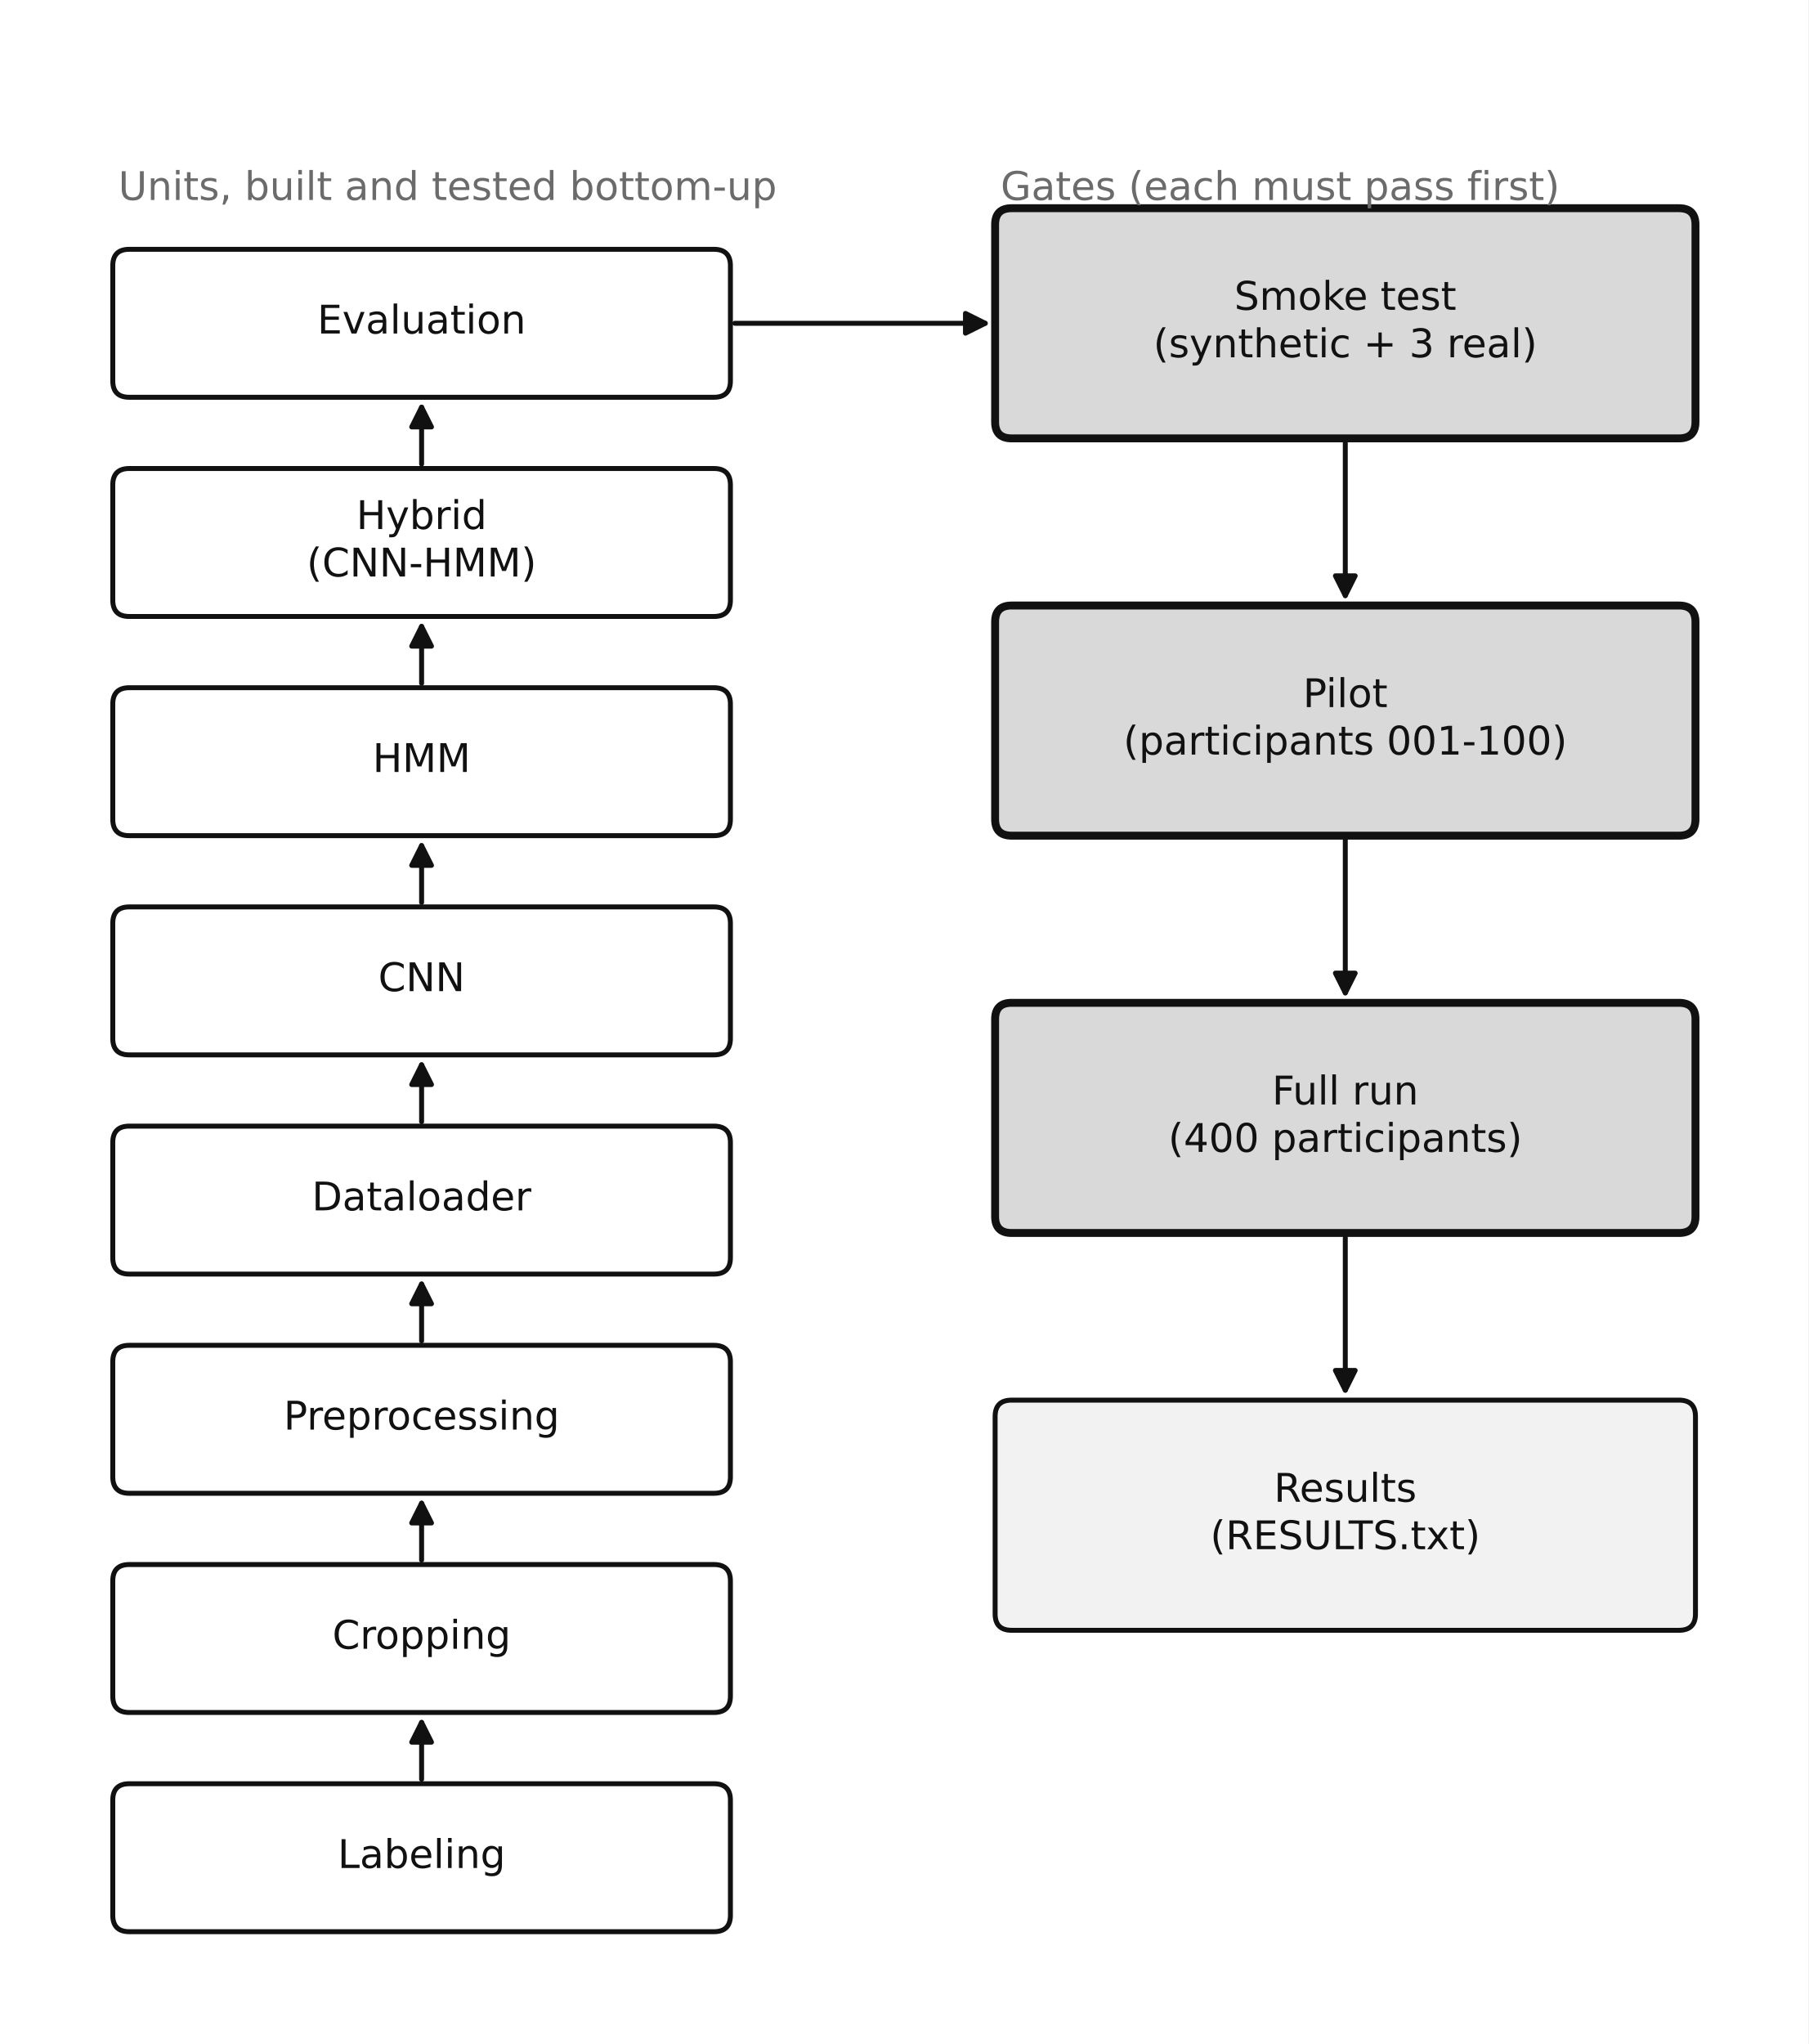
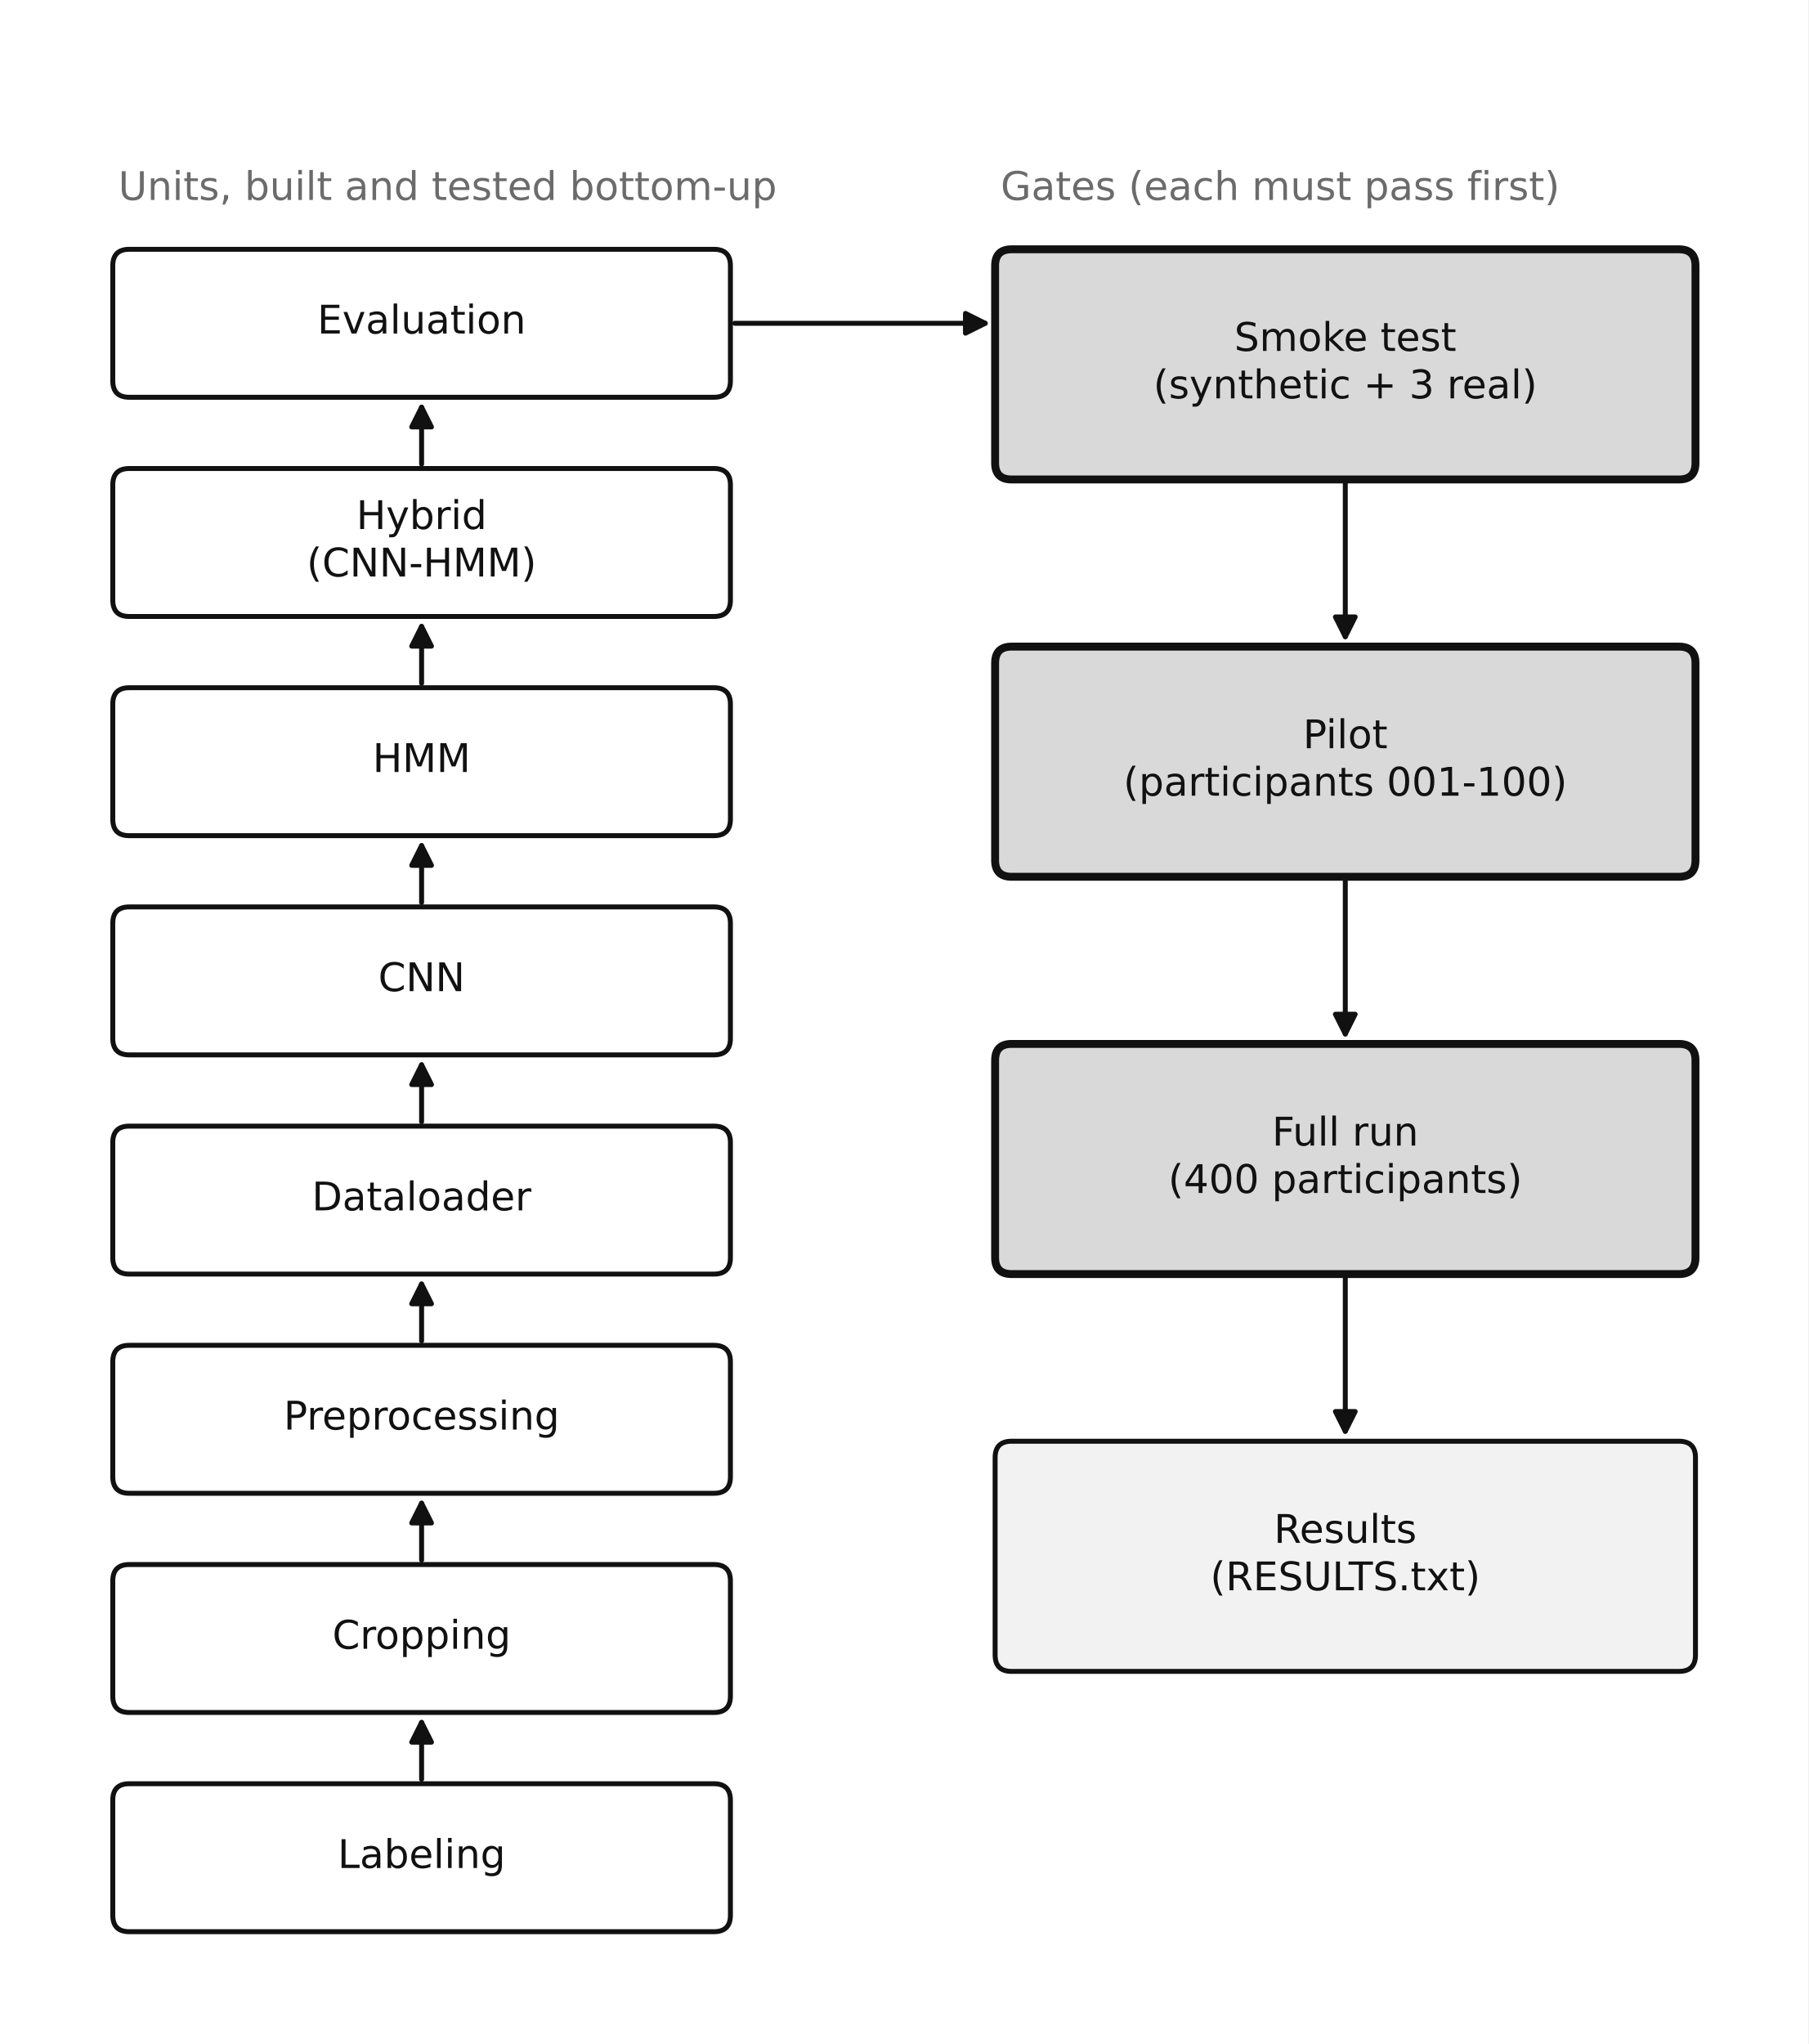
<svg xmlns="http://www.w3.org/2000/svg" width="365.94pt" height="413.568pt" viewBox="0 0 365.94 413.568" version="1.1">
  <defs>
    <style type="text/css">*{stroke-linejoin: round; stroke-linecap: butt}</style>
  </defs>
  <g id="figure_1">
    <g id="patch_1">
      <path d="M 0 413.568  L 365.94 413.568  L 365.94 0  L 0 0  z " style="fill: #ffffff" />
    </g>
    <g id="axes_1">
      <g id="patch_2">
        <path d="M 26.172 390.845  L 144.468 390.845  Q 147.816 390.845 147.816 387.518  L 147.816 364.234  Q 147.816 360.907 144.468 360.907  L 26.172 360.907  Q 22.824 360.907 22.824 364.234  L 22.824 387.518  Q 22.824 390.845 26.172 390.845  z " clip-path="url(#p826b870f07)" style="fill: #ffffff; stroke: #111111; stroke-linejoin: miter" />
      </g>
      <g id="patch_3">
        <path d="M 26.172 346.493  L 144.468 346.493  Q 147.816 346.493 147.816 343.166  L 147.816 319.882  Q 147.816 316.555 144.468 316.555  L 26.172 316.555  Q 22.824 316.555 22.824 319.882  L 22.824 343.166  Q 22.824 346.493 26.172 346.493  z " clip-path="url(#p826b870f07)" style="fill: #ffffff; stroke: #111111; stroke-linejoin: miter" />
      </g>
      <g id="patch_4">
        <path d="M 26.172 302.141  L 144.468 302.141  Q 147.816 302.141 147.816 298.814  L 147.816 275.53  Q 147.816 272.203 144.468 272.203  L 26.172 272.203  Q 22.824 272.203 22.824 275.53  L 22.824 298.814  Q 22.824 302.141 26.172 302.141  z " clip-path="url(#p826b870f07)" style="fill: #ffffff; stroke: #111111; stroke-linejoin: miter" />
      </g>
      <g id="patch_5">
        <path d="M 26.172 257.789  L 144.468 257.789  Q 147.816 257.789 147.816 254.462  L 147.816 231.178  Q 147.816 227.851 144.468 227.851  L 26.172 227.851  Q 22.824 227.851 22.824 231.178  L 22.824 254.462  Q 22.824 257.789 26.172 257.789  z " clip-path="url(#p826b870f07)" style="fill: #ffffff; stroke: #111111; stroke-linejoin: miter" />
      </g>
      <g id="patch_6">
        <path d="M 26.172 213.437  L 144.468 213.437  Q 147.816 213.437 147.816 210.11  L 147.816 186.826  Q 147.816 183.499 144.468 183.499  L 26.172 183.499  Q 22.824 183.499 22.824 186.826  L 22.824 210.11  Q 22.824 213.437 26.172 213.437  z " clip-path="url(#p826b870f07)" style="fill: #ffffff; stroke: #111111; stroke-linejoin: miter" />
      </g>
      <g id="patch_7">
        <path d="M 26.172 169.085  L 144.468 169.085  Q 147.816 169.085 147.816 165.758  L 147.816 142.474  Q 147.816 139.147 144.468 139.147  L 26.172 139.147  Q 22.824 139.147 22.824 142.474  L 22.824 165.758  Q 22.824 169.085 26.172 169.085  z " clip-path="url(#p826b870f07)" style="fill: #ffffff; stroke: #111111; stroke-linejoin: miter" />
      </g>
      <g id="patch_8">
        <path d="M 26.172 124.733  L 144.468 124.733  Q 147.816 124.733 147.816 121.406  L 147.816 98.122  Q 147.816 94.795 144.468 94.795  L 26.172 94.795  Q 22.824 94.795 22.824 98.122  L 22.824 121.406  Q 22.824 124.733 26.172 124.733  z " clip-path="url(#p826b870f07)" style="fill: #ffffff; stroke: #111111; stroke-linejoin: miter" />
      </g>
      <g id="patch_9">
        <path d="M 26.172 80.381  L 144.468 80.381  Q 147.816 80.381 147.816 77.054  L 147.816 53.77  Q 147.816 50.443 144.468 50.443  L 26.172 50.443  Q 22.824 50.443 22.824 53.77  L 22.824 77.054  Q 22.824 80.381 26.172 80.381  z " clip-path="url(#p826b870f07)" style="fill: #ffffff; stroke: #111111; stroke-linejoin: miter" />
      </g>
      <g id="patch_10">
        <path d="M 85.32 360.014  Q 85.32 353.697 85.32 348.499  " clip-path="url(#p826b870f07)" style="fill: none; stroke: #111111; stroke-linecap: round" />
        <path d="M 83.32 352.499  L 85.32 348.499  L 87.32 352.499  z " clip-path="url(#p826b870f07)" style="fill: #111111; stroke: #111111; stroke-linecap: round" />
      </g>
      <g id="patch_11">
        <path d="M 85.32 315.662  Q 85.32 309.345 85.32 304.147  " clip-path="url(#p826b870f07)" style="fill: none; stroke: #111111; stroke-linecap: round" />
        <path d="M 83.32 308.147  L 85.32 304.147  L 87.32 308.147  z " clip-path="url(#p826b870f07)" style="fill: #111111; stroke: #111111; stroke-linecap: round" />
      </g>
      <g id="patch_12">
        <path d="M 85.32 271.31  Q 85.32 264.993 85.32 259.795  " clip-path="url(#p826b870f07)" style="fill: none; stroke: #111111; stroke-linecap: round" />
        <path d="M 83.32 263.795  L 85.32 259.795  L 87.32 263.795  z " clip-path="url(#p826b870f07)" style="fill: #111111; stroke: #111111; stroke-linecap: round" />
      </g>
      <g id="patch_13">
        <path d="M 85.32 226.958  Q 85.32 220.641 85.32 215.443  " clip-path="url(#p826b870f07)" style="fill: none; stroke: #111111; stroke-linecap: round" />
        <path d="M 83.32 219.443  L 85.32 215.443  L 87.32 219.443  z " clip-path="url(#p826b870f07)" style="fill: #111111; stroke: #111111; stroke-linecap: round" />
      </g>
      <g id="patch_14">
        <path d="M 85.32 182.606  Q 85.32 176.289 85.32 171.091  " clip-path="url(#p826b870f07)" style="fill: none; stroke: #111111; stroke-linecap: round" />
        <path d="M 83.32 175.091  L 85.32 171.091  L 87.32 175.091  z " clip-path="url(#p826b870f07)" style="fill: #111111; stroke: #111111; stroke-linecap: round" />
      </g>
      <g id="patch_15">
        <path d="M 85.32 138.254  Q 85.32 131.937 85.32 126.739  " clip-path="url(#p826b870f07)" style="fill: none; stroke: #111111; stroke-linecap: round" />
        <path d="M 83.32 130.739  L 85.32 126.739  L 87.32 130.739  z " clip-path="url(#p826b870f07)" style="fill: #111111; stroke: #111111; stroke-linecap: round" />
      </g>
      <g id="patch_16">
        <path d="M 85.32 93.902  Q 85.32 87.585 85.32 82.387  " clip-path="url(#p826b870f07)" style="fill: none; stroke: #111111; stroke-linecap: round" />
        <path d="M 83.32 86.387  L 85.32 82.387  L 87.32 86.387  z " clip-path="url(#p826b870f07)" style="fill: #111111; stroke: #111111; stroke-linecap: round" />
      </g>
      <g id="patch_17">
-         <path d="M 204.732 88.697  L 339.768 88.697  Q 343.116 88.697 343.116 85.37  L 343.116 45.454  Q 343.116 42.127 339.768 42.127  L 204.732 42.127  Q 201.384 42.127 201.384 45.454  L 201.384 85.37  Q 201.384 88.697 204.732 88.697  z " clip-path="url(#p826b870f07)" style="fill: #d9d9d9; stroke: #111111; stroke-width: 1.6; stroke-linejoin: miter" />
+         <path d="M 204.732 97.013  L 339.768 97.013  Q 343.116 97.013 343.116 93.686  L 343.116 53.77  Q 343.116 50.443 339.768 50.443  L 204.732 50.443  Q 201.384 50.443 201.384 53.77  L 201.384 93.686  Q 201.384 97.013 204.732 97.013  z " clip-path="url(#p826b870f07)" style="fill: #d9d9d9; stroke: #111111; stroke-width: 1.6; stroke-linejoin: miter" />
      </g>
      <g id="patch_18">
-         <path d="M 204.732 169.085  L 339.768 169.085  Q 343.116 169.085 343.116 165.758  L 343.116 125.842  Q 343.116 122.515 339.768 122.515  L 204.732 122.515  Q 201.384 122.515 201.384 125.842  L 201.384 165.758  Q 201.384 169.085 204.732 169.085  z " clip-path="url(#p826b870f07)" style="fill: #d9d9d9; stroke: #111111; stroke-width: 1.6; stroke-linejoin: miter" />
+         <path d="M 204.732 177.401  L 339.768 177.401  Q 343.116 177.401 343.116 174.074  L 343.116 134.158  Q 343.116 130.831 339.768 130.831  L 204.732 130.831  Q 201.384 130.831 201.384 134.158  L 201.384 174.074  Q 201.384 177.401 204.732 177.401  z " clip-path="url(#p826b870f07)" style="fill: #d9d9d9; stroke: #111111; stroke-width: 1.6; stroke-linejoin: miter" />
      </g>
      <g id="patch_19">
-         <path d="M 204.732 249.473  L 339.768 249.473  Q 343.116 249.473 343.116 246.146  L 343.116 206.23  Q 343.116 202.903 339.768 202.903  L 204.732 202.903  Q 201.384 202.903 201.384 206.23  L 201.384 246.146  Q 201.384 249.473 204.732 249.473  z " clip-path="url(#p826b870f07)" style="fill: #d9d9d9; stroke: #111111; stroke-width: 1.6; stroke-linejoin: miter" />
+         <path d="M 204.732 257.789  L 339.768 257.789  Q 343.116 257.789 343.116 254.462  L 343.116 214.546  Q 343.116 211.219 339.768 211.219  L 204.732 211.219  Q 201.384 211.219 201.384 214.546  L 201.384 254.462  Q 201.384 257.789 204.732 257.789  z " clip-path="url(#p826b870f07)" style="fill: #d9d9d9; stroke: #111111; stroke-width: 1.6; stroke-linejoin: miter" />
      </g>
      <g id="patch_20">
        <path d="M 148.699 65.412  Q 174.6 65.412 199.382 65.412  " clip-path="url(#p826b870f07)" style="fill: none; stroke: #111111; stroke-linecap: round" />
        <path d="M 195.382 63.412  L 199.382 65.412  L 195.382 67.412  z " clip-path="url(#p826b870f07)" style="fill: #111111; stroke: #111111; stroke-linecap: round" />
      </g>
      <g id="patch_21">
-         <path d="M 272.25 89.59  Q 272.25 105.608 272.25 120.508  " clip-path="url(#p826b870f07)" style="fill: none; stroke: #111111; stroke-linecap: round" />
-         <path d="M 274.25 116.508  L 272.25 120.508  L 270.25 116.508  z " clip-path="url(#p826b870f07)" style="fill: #111111; stroke: #111111; stroke-linecap: round" />
+         <path d="M 272.25 97.906  Q 272.25 113.924 272.25 128.824  " clip-path="url(#p826b870f07)" style="fill: none; stroke: #111111; stroke-linecap: round" />
+         <path d="M 274.25 124.824  L 272.25 128.824  L 270.25 124.824  z " clip-path="url(#p826b870f07)" style="fill: #111111; stroke: #111111; stroke-linecap: round" />
      </g>
      <g id="patch_22">
-         <path d="M 272.25 169.978  Q 272.25 185.996 272.25 200.896  " clip-path="url(#p826b870f07)" style="fill: none; stroke: #111111; stroke-linecap: round" />
-         <path d="M 274.25 196.896  L 272.25 200.896  L 270.25 196.896  z " clip-path="url(#p826b870f07)" style="fill: #111111; stroke: #111111; stroke-linecap: round" />
+         <path d="M 272.25 178.294  Q 272.25 194.312 272.25 209.212  " clip-path="url(#p826b870f07)" style="fill: none; stroke: #111111; stroke-linecap: round" />
+         <path d="M 274.25 205.212  L 272.25 209.212  L 270.25 205.212  z " clip-path="url(#p826b870f07)" style="fill: #111111; stroke: #111111; stroke-linecap: round" />
      </g>
      <g id="patch_23">
-         <path d="M 204.732 329.861  L 339.768 329.861  Q 343.116 329.861 343.116 326.534  L 343.116 286.618  Q 343.116 283.291 339.768 283.291  L 204.732 283.291  Q 201.384 283.291 201.384 286.618  L 201.384 326.534  Q 201.384 329.861 204.732 329.861  z " clip-path="url(#p826b870f07)" style="fill: #f2f2f2; stroke: #111111; stroke-linejoin: miter" />
+         <path d="M 204.732 338.177  L 339.768 338.177  Q 343.116 338.177 343.116 334.85  L 343.116 294.934  Q 343.116 291.607 339.768 291.607  L 204.732 291.607  Q 201.384 291.607 201.384 294.934  L 201.384 334.85  Q 201.384 338.177 204.732 338.177  z " clip-path="url(#p826b870f07)" style="fill: #f2f2f2; stroke: #111111; stroke-linejoin: miter" />
      </g>
      <g id="patch_24">
-         <path d="M 272.25 250.366  Q 272.25 266.384 272.25 281.284  " clip-path="url(#p826b870f07)" style="fill: none; stroke: #111111; stroke-linecap: round" />
-         <path d="M 274.25 277.284  L 272.25 281.284  L 270.25 277.284  z " clip-path="url(#p826b870f07)" style="fill: #111111; stroke: #111111; stroke-linecap: round" />
+         <path d="M 272.25 258.682  Q 272.25 274.7 272.25 289.6  " clip-path="url(#p826b870f07)" style="fill: none; stroke: #111111; stroke-linecap: round" />
+         <path d="M 274.25 285.6  L 272.25 289.6  L 270.25 285.6  z " clip-path="url(#p826b870f07)" style="fill: #111111; stroke: #111111; stroke-linecap: round" />
      </g>
      <g id="text_1">
        <text style="font-size: 8px; font-family: 'DejaVu Sans'; text-anchor: middle; fill: #111111" x="85.32" y="377.954" transform="rotate(-0 85.32 377.9544)">Labeling</text>
      </g>
      <g id="text_2">
        <text style="font-size: 8px; font-family: 'DejaVu Sans'; text-anchor: middle; fill: #111111" x="85.32" y="333.602" transform="rotate(-0 85.32 333.6024)">Cropping</text>
      </g>
      <g id="text_3">
        <text style="font-size: 8px; font-family: 'DejaVu Sans'; text-anchor: middle; fill: #111111" x="85.32" y="289.25" transform="rotate(-0 85.32 289.2504)">Preprocessing</text>
      </g>
      <g id="text_4">
        <text style="font-size: 8px; font-family: 'DejaVu Sans'; text-anchor: middle; fill: #111111" x="85.32" y="244.898" transform="rotate(-0 85.32 244.8984)">Dataloader</text>
      </g>
      <g id="text_5">
        <text style="font-size: 8px; font-family: 'DejaVu Sans'; text-anchor: middle; fill: #111111" x="85.32" y="200.546" transform="rotate(-0 85.32 200.5461)">CNN</text>
      </g>
      <g id="text_6">
        <text style="font-size: 8px; font-family: 'DejaVu Sans'; text-anchor: middle; fill: #111111" x="85.32" y="156.194" transform="rotate(-0 85.32 156.1941)">HMM</text>
      </g>
      <g id="text_7">
        <text style="font-size: 8px; font-family: 'DejaVu Sans'; fill: #111111" transform="translate(72.11 107.0417)">Hybrid</text>
        <text style="font-size: 8px; font-family: 'DejaVu Sans'; fill: #111111" transform="translate(62.06688 116.6432)">(CNN-HMM)</text>
      </g>
      <g id="text_8">
        <text style="font-size: 8px; font-family: 'DejaVu Sans'; text-anchor: middle; fill: #111111" x="85.32" y="67.49" transform="rotate(-0 85.32 67.49044)">Evaluation</text>
      </g>
      <g id="text_9">
        <text style="font-size: 8px; font-family: 'DejaVu Sans'; text-anchor: start; fill: #6b6b6b" x="23.94" y="40.464" transform="rotate(-0 23.94 40.464)">Units, built and tested bottom-up</text>
      </g>
      <g id="text_10">
-         <text style="font-size: 8px; font-family: 'DejaVu Sans'; fill: #111111" transform="translate(249.7794 62.68934)">Smoke test</text>
-         <text style="font-size: 8px; font-family: 'DejaVu Sans'; fill: #111111" transform="translate(233.4087 72.29153)">(synthetic + 3 real)</text>
+         <text style="font-size: 8px; font-family: 'DejaVu Sans'; fill: #111111" transform="translate(249.7794 71.00534)">Smoke test</text>
+         <text style="font-size: 8px; font-family: 'DejaVu Sans'; fill: #111111" transform="translate(233.4087 80.60753)">(synthetic + 3 real)</text>
      </g>
      <g id="text_11">
-         <text style="font-size: 8px; font-family: 'DejaVu Sans'; fill: #111111" transform="translate(263.6881 143.0773)">Pilot</text>
-         <text style="font-size: 8px; font-family: 'DejaVu Sans'; fill: #111111" transform="translate(227.3419 152.6795)">(participants 001-100)</text>
+         <text style="font-size: 8px; font-family: 'DejaVu Sans'; fill: #111111" transform="translate(263.6881 151.3933)">Pilot</text>
+         <text style="font-size: 8px; font-family: 'DejaVu Sans'; fill: #111111" transform="translate(227.3419 160.9955)">(participants 001-100)</text>
      </g>
      <g id="text_12">
-         <text style="font-size: 8px; font-family: 'DejaVu Sans'; fill: #111111" transform="translate(257.425 223.4653)">Full run</text>
-         <text style="font-size: 8px; font-family: 'DejaVu Sans'; fill: #111111" transform="translate(236.42 233.0675)">(400 participants)</text>
+         <text style="font-size: 8px; font-family: 'DejaVu Sans'; fill: #111111" transform="translate(257.425 231.7813)">Full run</text>
+         <text style="font-size: 8px; font-family: 'DejaVu Sans'; fill: #111111" transform="translate(236.42 241.3835)">(400 participants)</text>
      </g>
      <g id="text_13">
        <text style="font-size: 8px; font-family: 'DejaVu Sans'; text-anchor: start; fill: #6b6b6b" x="202.5" y="40.464" transform="rotate(-0 202.5 40.464)">Gates (each must pass first)</text>
      </g>
      <g id="text_14">
-         <text style="font-size: 8px; font-family: 'DejaVu Sans'; fill: #111111" transform="translate(257.8069 303.8537)">Results</text>
-         <text style="font-size: 8px; font-family: 'DejaVu Sans'; fill: #111111" transform="translate(244.9194 313.4552)">(RESULTS.txt)</text>
+         <text style="font-size: 8px; font-family: 'DejaVu Sans'; fill: #111111" transform="translate(257.8069 312.1697)">Results</text>
+         <text style="font-size: 8px; font-family: 'DejaVu Sans'; fill: #111111" transform="translate(244.9194 321.7712)">(RESULTS.txt)</text>
      </g>
    </g>
  </g>
  <defs>
    <clipPath id="p826b870f07">
      <rect x="7.2" y="7.2" width="351.54" height="399.168" />
    </clipPath>
  </defs>
</svg>
